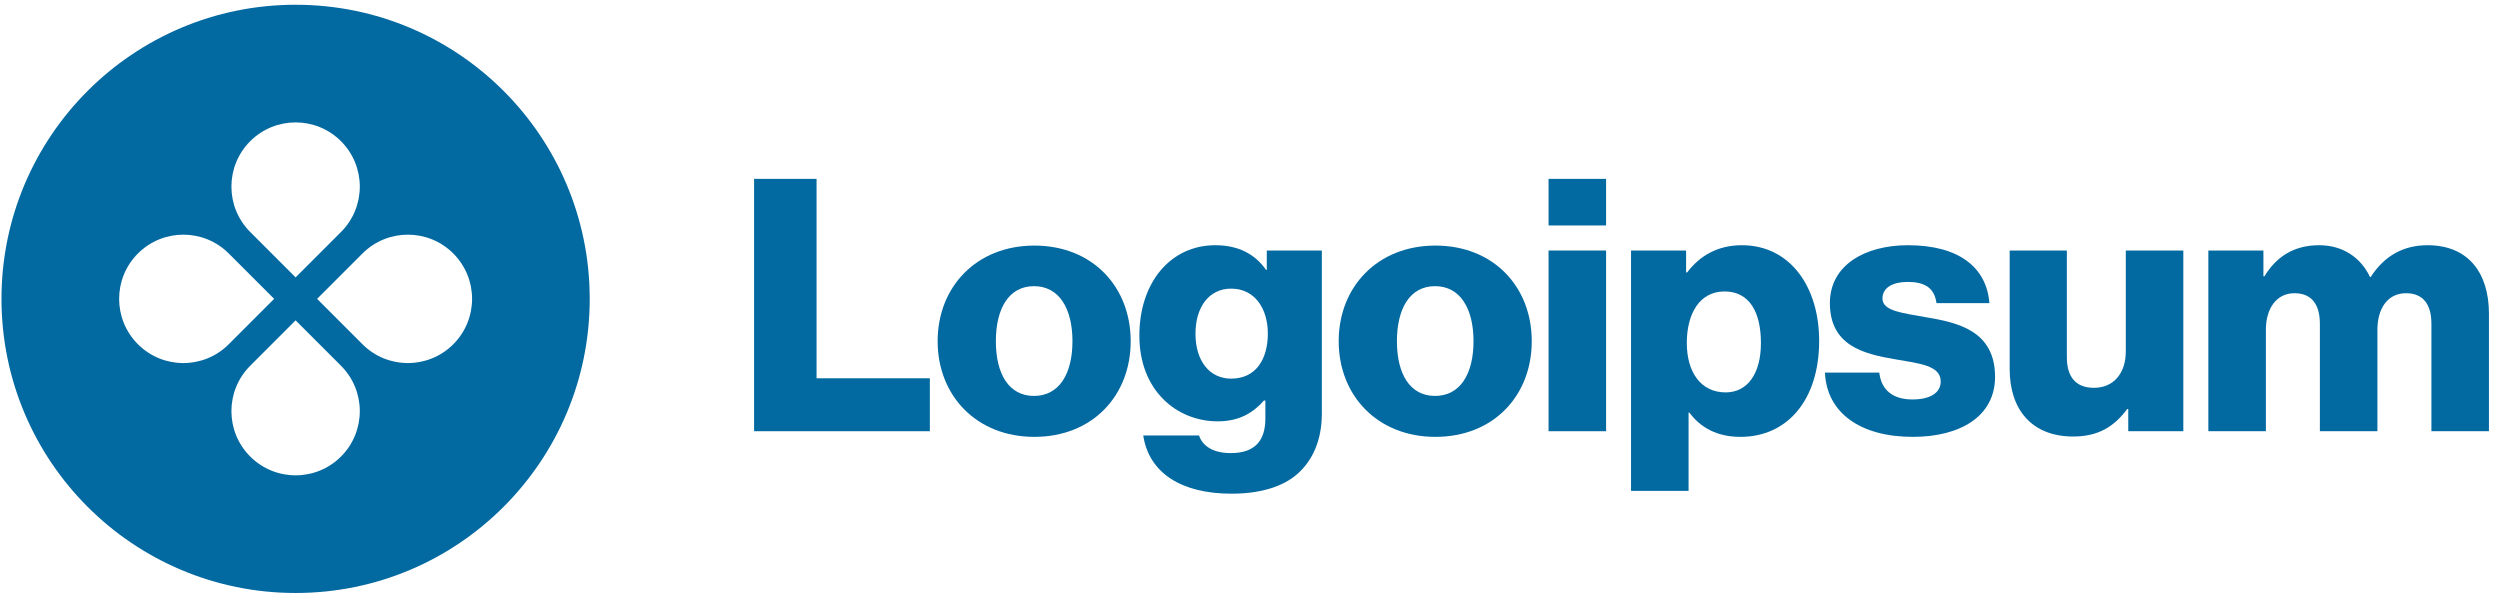
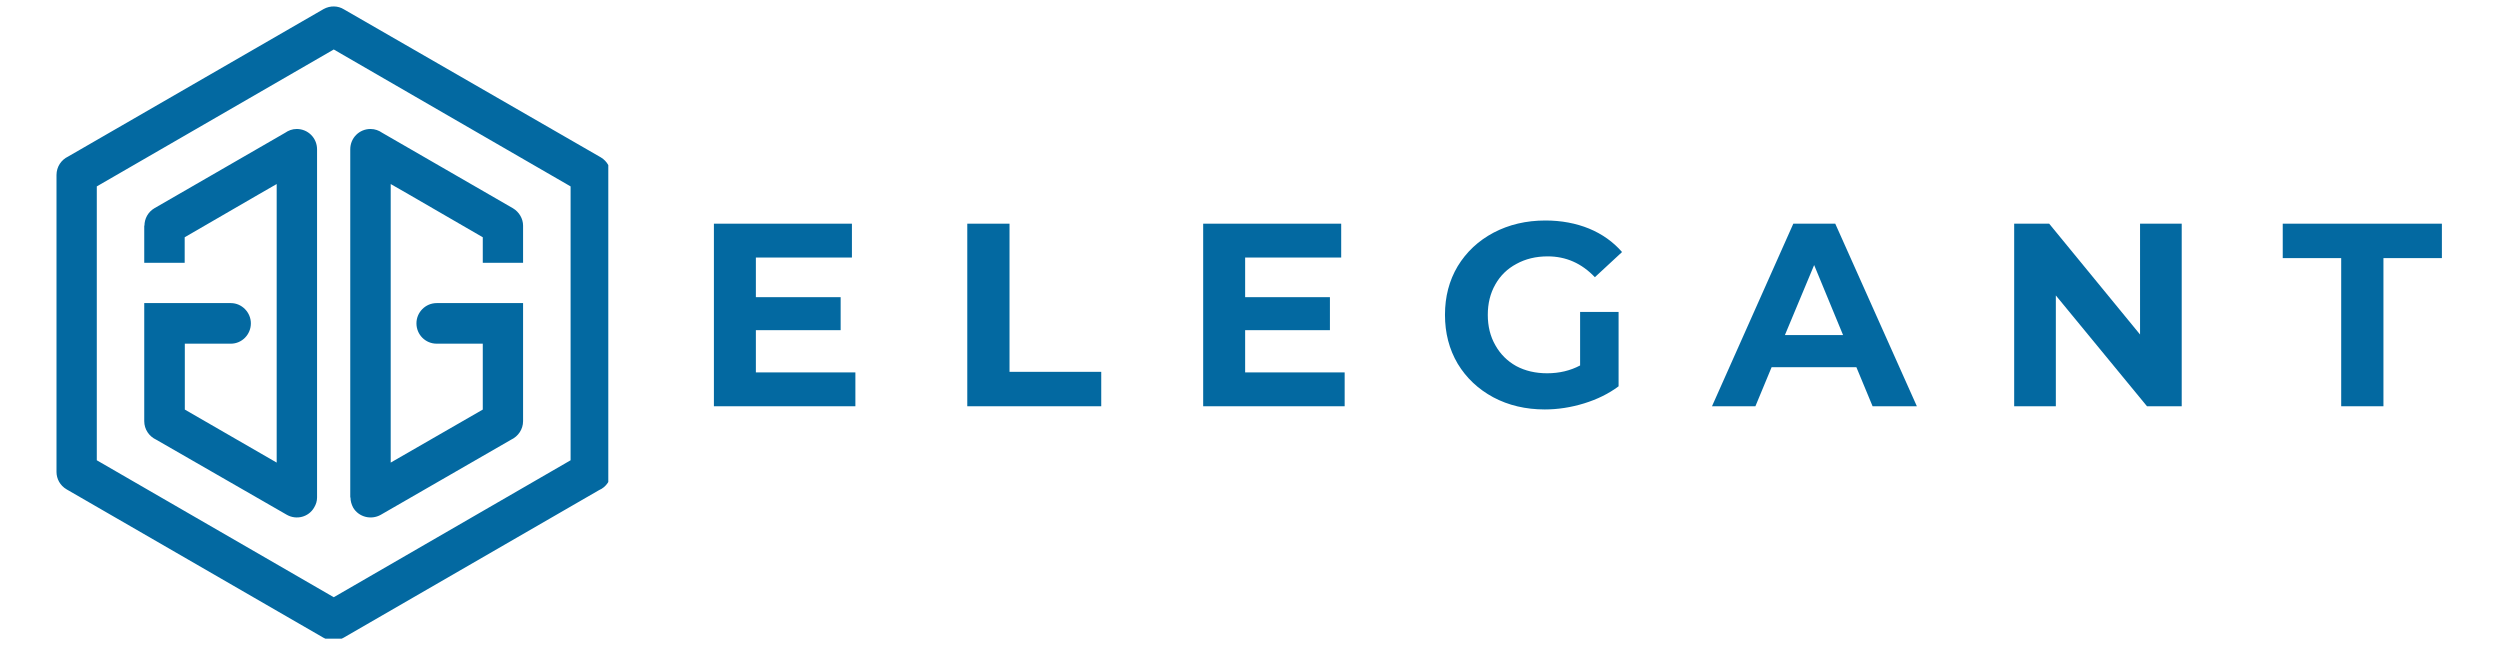
- <svg xmlns="http://www.w3.org/2000/svg" id="logo-52" width="170" height="41" viewBox="0 0 170 41" fill="none">
-   <path d="M51.278 29.323H63.23V25.723H55.526V12.163H51.278V29.323Z" class="cneutral" fill="#0369a1" />
-   <path d="M70.311 26.923C68.607 26.923 67.719 25.435 67.719 23.203C67.719 20.971 68.607 19.459 70.311 19.459C72.015 19.459 72.927 20.971 72.927 23.203C72.927 25.435 72.015 26.923 70.311 26.923ZM70.335 29.707C74.295 29.707 76.887 26.899 76.887 23.203C76.887 19.507 74.295 16.699 70.335 16.699C66.399 16.699 63.759 19.507 63.759 23.203C63.759 26.899 66.399 29.707 70.335 29.707Z" class="cneutral" fill="#0369a1" />
-   <path d="M83.741 33.571C85.565 33.571 87.173 33.163 88.253 32.203C89.237 31.315 89.885 29.971 89.885 28.123V17.035H86.141V18.355H86.093C85.373 17.323 84.269 16.675 82.637 16.675C79.589 16.675 77.477 19.219 77.477 22.819C77.477 26.587 80.045 28.651 82.805 28.651C84.293 28.651 85.229 28.051 85.949 27.235H86.045V28.459C86.045 29.947 85.349 30.811 83.693 30.811C82.397 30.811 81.749 30.259 81.533 29.611H77.741C78.125 32.179 80.357 33.571 83.741 33.571ZM83.717 25.747C82.253 25.747 81.293 24.547 81.293 22.699C81.293 20.827 82.253 19.627 83.717 19.627C85.349 19.627 86.213 21.019 86.213 22.675C86.213 24.403 85.421 25.747 83.717 25.747Z" class="cneutral" fill="#0369a1" />
-   <path d="M97.583 26.923C95.879 26.923 94.991 25.435 94.991 23.203C94.991 20.971 95.879 19.459 97.583 19.459C99.287 19.459 100.199 20.971 100.199 23.203C100.199 25.435 99.287 26.923 97.583 26.923ZM97.607 29.707C101.567 29.707 104.159 26.899 104.159 23.203C104.159 19.507 101.567 16.699 97.607 16.699C93.671 16.699 91.031 19.507 91.031 23.203C91.031 26.899 93.671 29.707 97.607 29.707Z" class="cneutral" fill="#0369a1" />
-   <path d="M105.302 29.323H109.214V17.035H105.302V29.323ZM105.302 15.331H109.214V12.163H105.302V15.331Z" class="cneutral" fill="#0369a1" />
-   <path d="M110.911 33.379H114.823V28.051H114.871C115.639 29.083 116.767 29.707 118.351 29.707C121.567 29.707 123.703 27.163 123.703 23.179C123.703 19.483 121.711 16.675 118.447 16.675C116.767 16.675 115.567 17.419 114.727 18.523H114.655V17.035H110.911V33.379ZM117.343 26.683C115.663 26.683 114.703 25.315 114.703 23.323C114.703 21.331 115.567 19.819 117.271 19.819C118.951 19.819 119.743 21.211 119.743 23.323C119.743 25.411 118.831 26.683 117.343 26.683Z" class="cneutral" fill="#0369a1" />
-   <path d="M130.072 29.707C133.288 29.707 135.664 28.315 135.664 25.627C135.664 22.483 133.12 21.931 130.96 21.571C129.4 21.283 128.008 21.163 128.008 20.299C128.008 19.531 128.752 19.171 129.712 19.171C130.792 19.171 131.536 19.507 131.68 20.611H135.28C135.088 18.187 133.216 16.675 129.736 16.675C126.832 16.675 124.432 18.019 124.432 20.611C124.432 23.491 126.712 24.067 128.848 24.427C130.48 24.715 131.968 24.835 131.968 25.939C131.968 26.731 131.224 27.163 130.048 27.163C128.752 27.163 127.936 26.563 127.792 25.339H124.096C124.216 28.051 126.472 29.707 130.072 29.707Z" class="cneutral" fill="#0369a1" />
-   <path d="M140.978 29.683C142.682 29.683 143.762 29.011 144.65 27.811H144.722V29.323H148.466V17.035H144.554V23.899C144.554 25.363 143.738 26.371 142.394 26.371C141.146 26.371 140.546 25.627 140.546 24.283V17.035H136.658V25.099C136.658 27.835 138.146 29.683 140.978 29.683Z" class="cneutral" fill="#0369a1" />
-   <path d="M150.168 29.323H154.08V22.435C154.08 20.971 154.8 19.939 156.024 19.939C157.2 19.939 157.752 20.707 157.752 22.027V29.323H161.664V22.435C161.664 20.971 162.36 19.939 163.608 19.939C164.784 19.939 165.336 20.707 165.336 22.027V29.323H169.248V21.331C169.248 18.571 167.856 16.675 165.072 16.675C163.488 16.675 162.168 17.347 161.208 18.835H161.16C160.536 17.515 159.312 16.675 157.704 16.675C155.928 16.675 154.752 17.515 153.984 18.787H153.912V17.035H150.168V29.323Z" class="cneutral" fill="#0369a1" />
-   <path fill-rule="evenodd" clip-rule="evenodd" d="M20.101 40.323C31.147 40.323 40.101 31.369 40.101 20.323C40.101 9.278 31.147 0.323 20.101 0.323C9.056 0.323 0.101 9.278 0.101 20.323C0.101 31.369 9.056 40.323 20.101 40.323ZM23.188 15.776C24.893 14.071 24.893 11.307 23.188 9.602C21.483 7.897 18.719 7.897 17.015 9.602C15.31 11.307 15.31 14.071 17.015 15.776L20.101 18.863L23.188 15.776ZM24.649 23.41C26.354 25.115 29.118 25.115 30.823 23.41C32.528 21.705 32.528 18.941 30.823 17.236C29.118 15.531 26.354 15.531 24.649 17.236L21.562 20.323L24.649 23.41ZM23.188 31.045C24.893 29.34 24.893 26.576 23.188 24.871L20.101 21.784L17.015 24.871C15.31 26.576 15.31 29.34 17.015 31.045C18.719 32.749 21.483 32.749 23.188 31.045ZM9.38 23.41C7.675 21.705 7.675 18.941 9.38 17.236C11.085 15.531 13.849 15.531 15.554 17.236L18.641 20.323L15.554 23.41C13.849 25.115 11.085 25.115 9.38 23.41Z" class="ccustom" fill="#0369a1" />
+ <svg xmlns="http://www.w3.org/2000/svg" width="180" zoomAndPan="magnify" viewBox="0 0 135 36" height="48" preserveAspectRatio="xMidYMid meet" version="1.0">
+   <defs>
+     <g />
+     <clipPath id="459b758d34">
+       <path d="M 3.051 0.273 L 32.848 0.273 L 32.848 34.488 L 3.051 34.488 Z M 3.051 0.273 " clip-rule="nonzero" />
+     </clipPath>
+   </defs>
+   <g fill="#0369a1" fill-opacity="1">
+     <g transform="translate(37.37885, 21.93799)">
+       <g>
+         <path d="M 8.812 -1.828 L 8.812 0 L 1.172 0 L 1.172 -9.859 L 8.625 -9.859 L 8.625 -8.031 L 3.438 -8.031 L 3.438 -5.891 L 8.016 -5.891 L 8.016 -4.109 L 3.438 -4.109 L 3.438 -1.828 Z M 8.812 -1.828 " />
+       </g>
+     </g>
+   </g>
+   <g fill="#0369a1" fill-opacity="1">
+     <g transform="translate(51.06112, 21.93799)">
+       <g>
+         <path d="M 1.172 -9.859 L 3.453 -9.859 L 3.453 -1.859 L 8.406 -1.859 L 8.406 0 L 1.172 0 Z M 1.172 -9.859 " />
+       </g>
+     </g>
+   </g>
+   <g fill="#0369a1" fill-opacity="1">
+     <g transform="translate(63.79947, 21.93799)">
+       <g>
+         <path d="M 8.812 -1.828 L 8.812 0 L 1.172 0 L 1.172 -9.859 L 8.625 -9.859 L 8.625 -8.031 L 3.438 -8.031 L 3.438 -5.891 L 8.016 -5.891 L 8.016 -4.109 L 3.438 -4.109 L 3.438 -1.828 Z M 8.812 -1.828 " />
+       </g>
+     </g>
+   </g>
+   <g fill="#0369a1" fill-opacity="1">
+     <g transform="translate(77.48174, 21.93799)">
+       <g>
+         <path d="M 7.844 -5.094 L 9.922 -5.094 L 9.922 -1.078 C 9.391 -0.68 8.77 -0.375 8.062 -0.156 C 7.352 0.062 6.645 0.172 5.938 0.172 C 4.906 0.172 3.977 -0.047 3.156 -0.484 C 2.344 -0.922 1.703 -1.523 1.234 -2.297 C 0.773 -3.078 0.547 -3.957 0.547 -4.938 C 0.547 -5.914 0.773 -6.789 1.234 -7.562 C 1.703 -8.332 2.348 -8.938 3.172 -9.375 C 4.004 -9.812 4.938 -10.031 5.969 -10.031 C 6.832 -10.031 7.617 -9.883 8.328 -9.594 C 9.035 -9.301 9.629 -8.879 10.109 -8.328 L 8.641 -6.969 C 7.93 -7.719 7.082 -8.094 6.094 -8.094 C 5.457 -8.094 4.895 -7.957 4.406 -7.688 C 3.914 -7.426 3.535 -7.055 3.266 -6.578 C 2.992 -6.098 2.859 -5.551 2.859 -4.938 C 2.859 -4.32 2.992 -3.773 3.266 -3.297 C 3.535 -2.816 3.91 -2.441 4.391 -2.172 C 4.879 -1.91 5.438 -1.781 6.062 -1.781 C 6.719 -1.781 7.312 -1.922 7.844 -2.203 Z M 7.844 -5.094 " />
+       </g>
+     </g>
+   </g>
+   <g fill="#0369a1" fill-opacity="1">
+     <g transform="translate(92.57282, 21.93799)">
+       <g>
+         <path d="M 7.672 -2.109 L 3.094 -2.109 L 2.219 0 L -0.125 0 L 4.266 -9.859 L 6.531 -9.859 L 10.938 0 L 8.547 0 Z M 6.953 -3.844 L 5.391 -7.625 L 3.812 -3.844 Z M 6.953 -3.844 " />
+       </g>
+     </g>
+   </g>
+   <g fill="#0369a1" fill-opacity="1">
+     <g transform="translate(107.5935, 21.93799)">
+       <g>
+         <path d="M 10.219 -9.859 L 10.219 0 L 8.344 0 L 3.422 -5.984 L 3.422 0 L 1.172 0 L 1.172 -9.859 L 3.062 -9.859 L 7.969 -3.875 L 7.969 -9.859 Z M 10.219 -9.859 " />
+       </g>
+     </g>
+   </g>
+   <g fill="#0369a1" fill-opacity="1">
+     <g transform="translate(123.2058, 21.93799)">
+       <g>
+         <path d="M 3.219 -8 L 0.062 -8 L 0.062 -9.859 L 8.656 -9.859 L 8.656 -8 L 5.5 -8 L 5.5 0 L 3.219 0 Z M 3.219 -8 " />
+       </g>
+     </g>
+   </g>
+   <g clip-path="url(#459b758d34)">
+     <path fill="#0369a1" d="M 24.418 6.371 L 18.023 2.672 L 5.227 10.066 L 5.227 24.855 L 18.023 32.25 L 30.812 24.855 L 30.812 10.066 Z M 26.07 18.559 L 23.582 18.559 C 22.973 18.559 22.488 18.07 22.488 17.461 C 22.488 16.867 22.973 16.367 23.582 16.367 L 28.246 16.367 L 28.246 22.742 C 28.246 23.18 27.984 23.562 27.602 23.742 L 20.559 27.801 C 20.035 28.094 19.367 27.918 19.07 27.41 C 18.977 27.23 18.926 27.055 18.926 26.863 L 18.914 26.863 L 18.914 8.062 C 18.914 7.453 19.398 6.965 20.008 6.965 C 20.25 6.965 20.461 7.047 20.641 7.172 L 27.699 11.246 C 28.039 11.449 28.246 11.812 28.246 12.184 L 28.246 14.191 L 26.07 14.191 L 26.07 12.812 L 22.051 10.484 L 21.098 9.938 L 21.098 24.98 L 26.07 22.117 Z M 9.98 18.559 L 12.465 18.559 C 13.059 18.559 13.547 18.07 13.547 17.461 C 13.547 16.867 13.059 16.367 12.465 16.367 L 7.789 16.367 L 7.789 22.742 C 7.789 23.18 8.047 23.562 8.434 23.742 L 15.492 27.801 C 16.012 28.094 16.668 27.918 16.961 27.41 C 17.07 27.23 17.121 27.055 17.121 26.863 L 17.121 8.062 C 17.121 7.453 16.633 6.965 16.023 6.965 C 15.785 6.965 15.574 7.047 15.395 7.172 L 8.336 11.246 C 7.992 11.449 7.801 11.812 7.801 12.184 L 7.789 12.184 L 7.789 14.191 L 9.973 14.191 L 9.973 12.812 L 13.992 10.484 L 14.941 9.938 L 14.941 24.98 L 9.98 22.117 Z M 18.57 0.504 L 32.449 8.5 C 32.793 8.707 32.984 9.07 32.984 9.453 L 32.996 9.453 L 32.996 25.48 C 32.996 25.918 32.738 26.301 32.352 26.465 L 18.559 34.434 C 18.215 34.641 17.785 34.625 17.461 34.434 L 3.598 26.426 C 3.242 26.219 3.051 25.855 3.051 25.484 L 3.051 9.453 C 3.051 9 3.312 8.629 3.68 8.453 L 17.477 0.488 C 17.832 0.293 18.25 0.305 18.57 0.504 Z M 18.57 0.504 " fill-opacity="1" fill-rule="nonzero" />
+   </g>
</svg>
